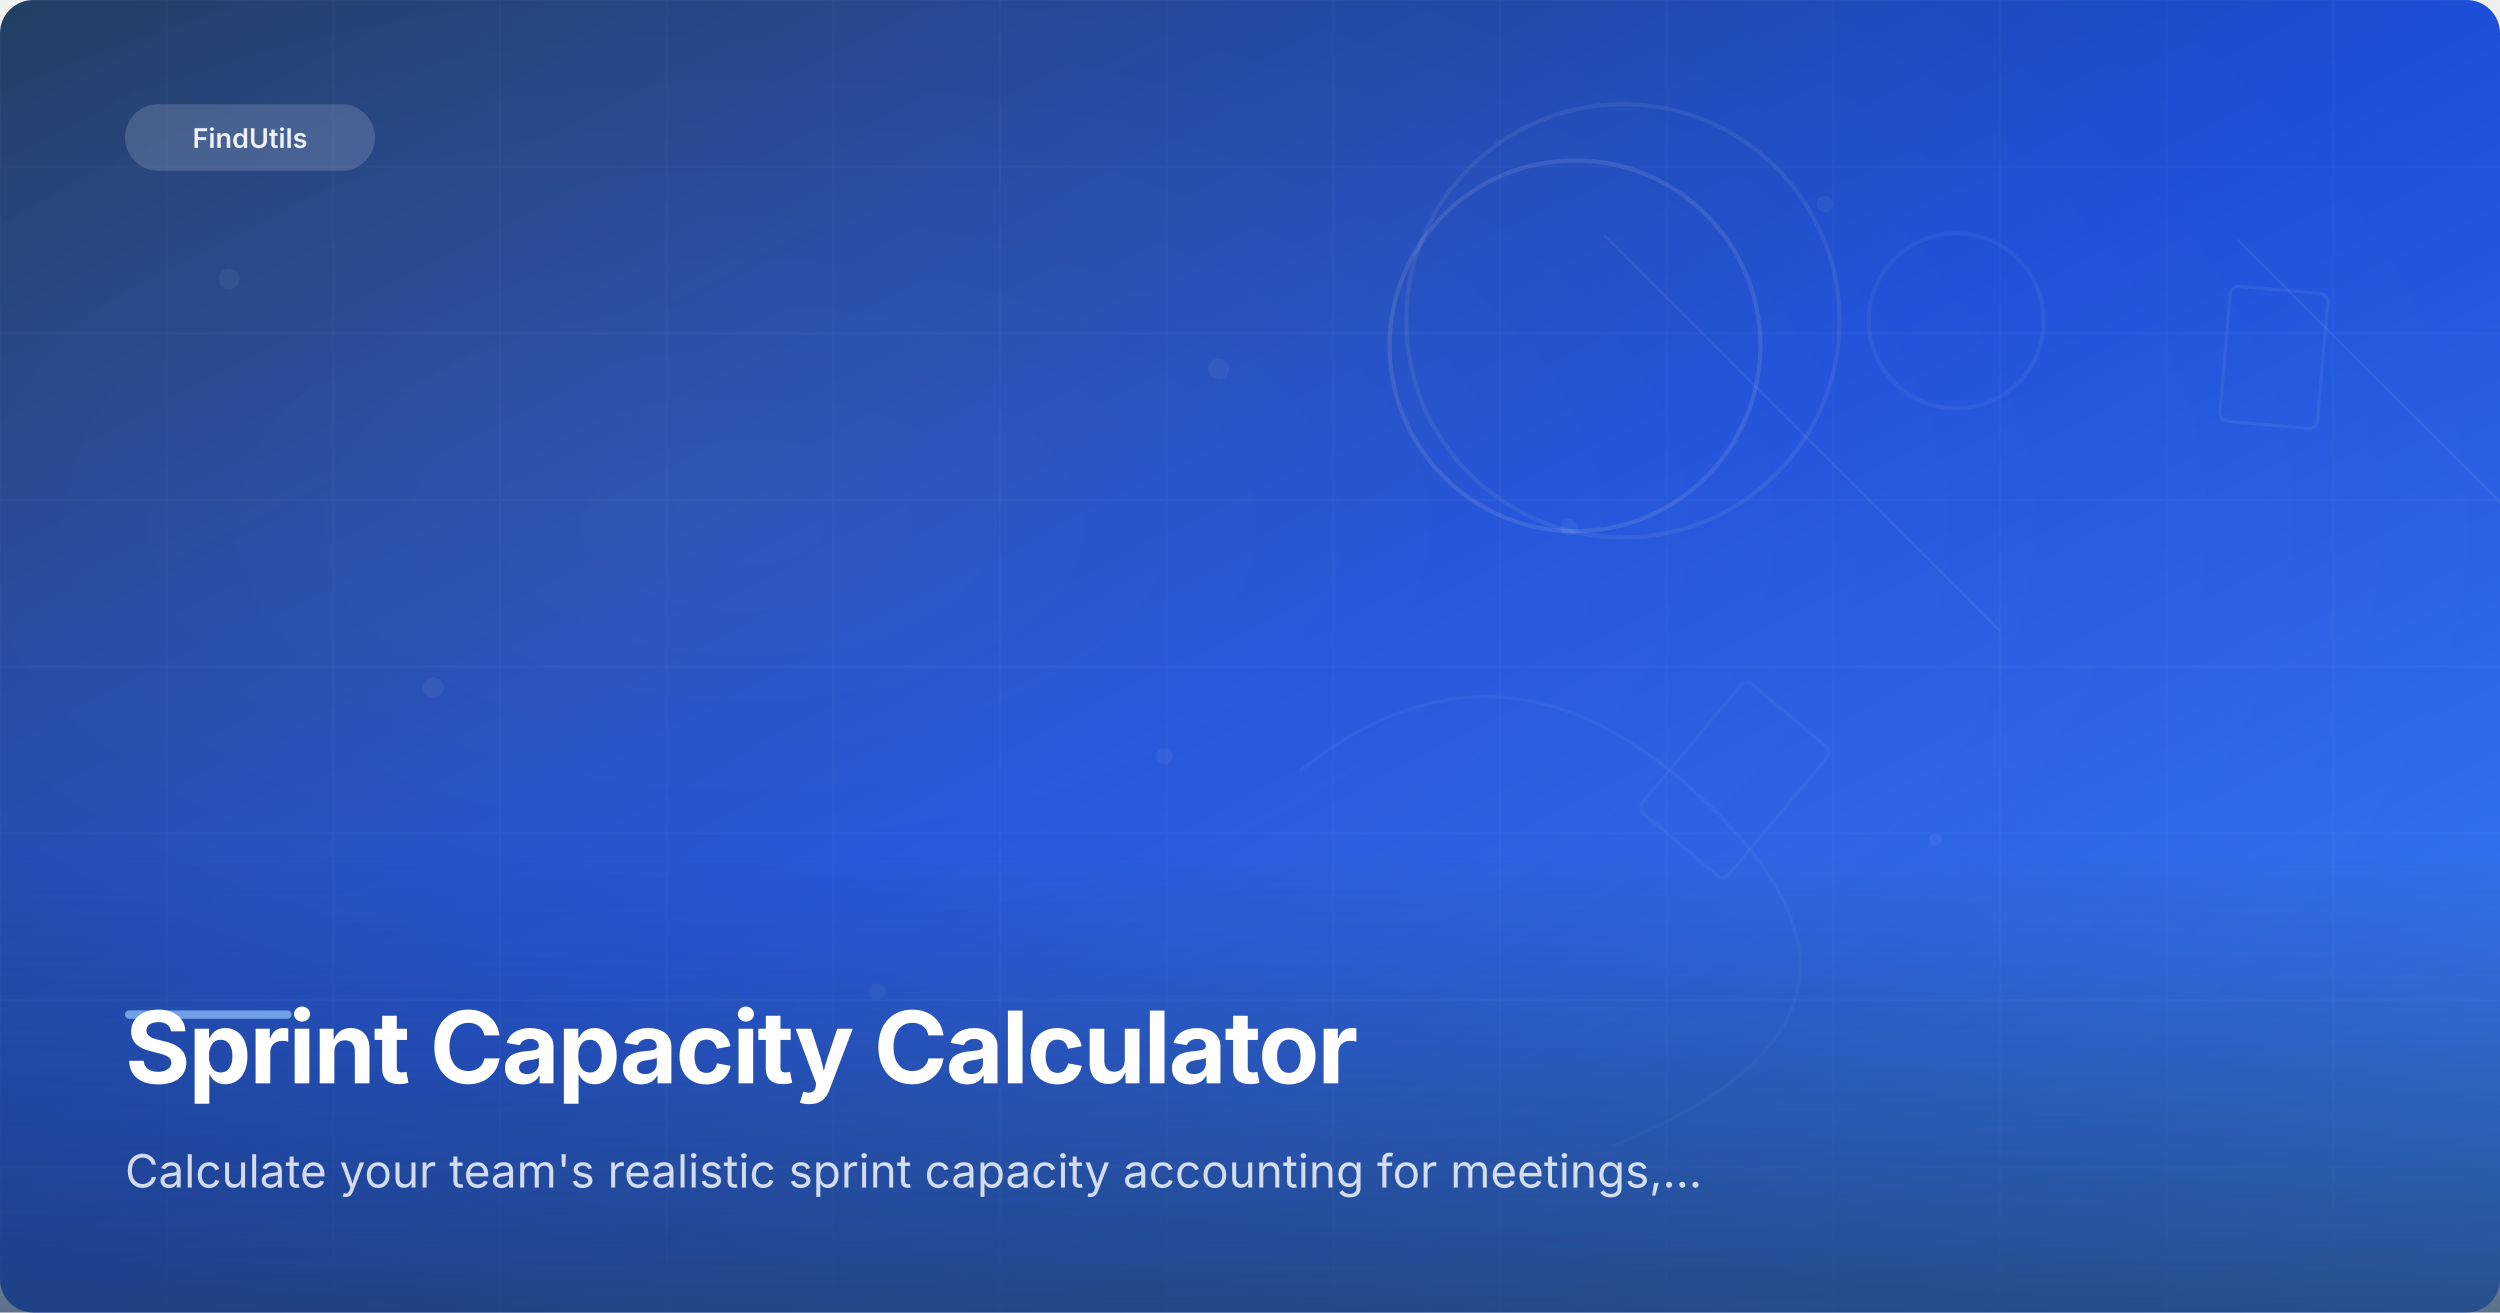
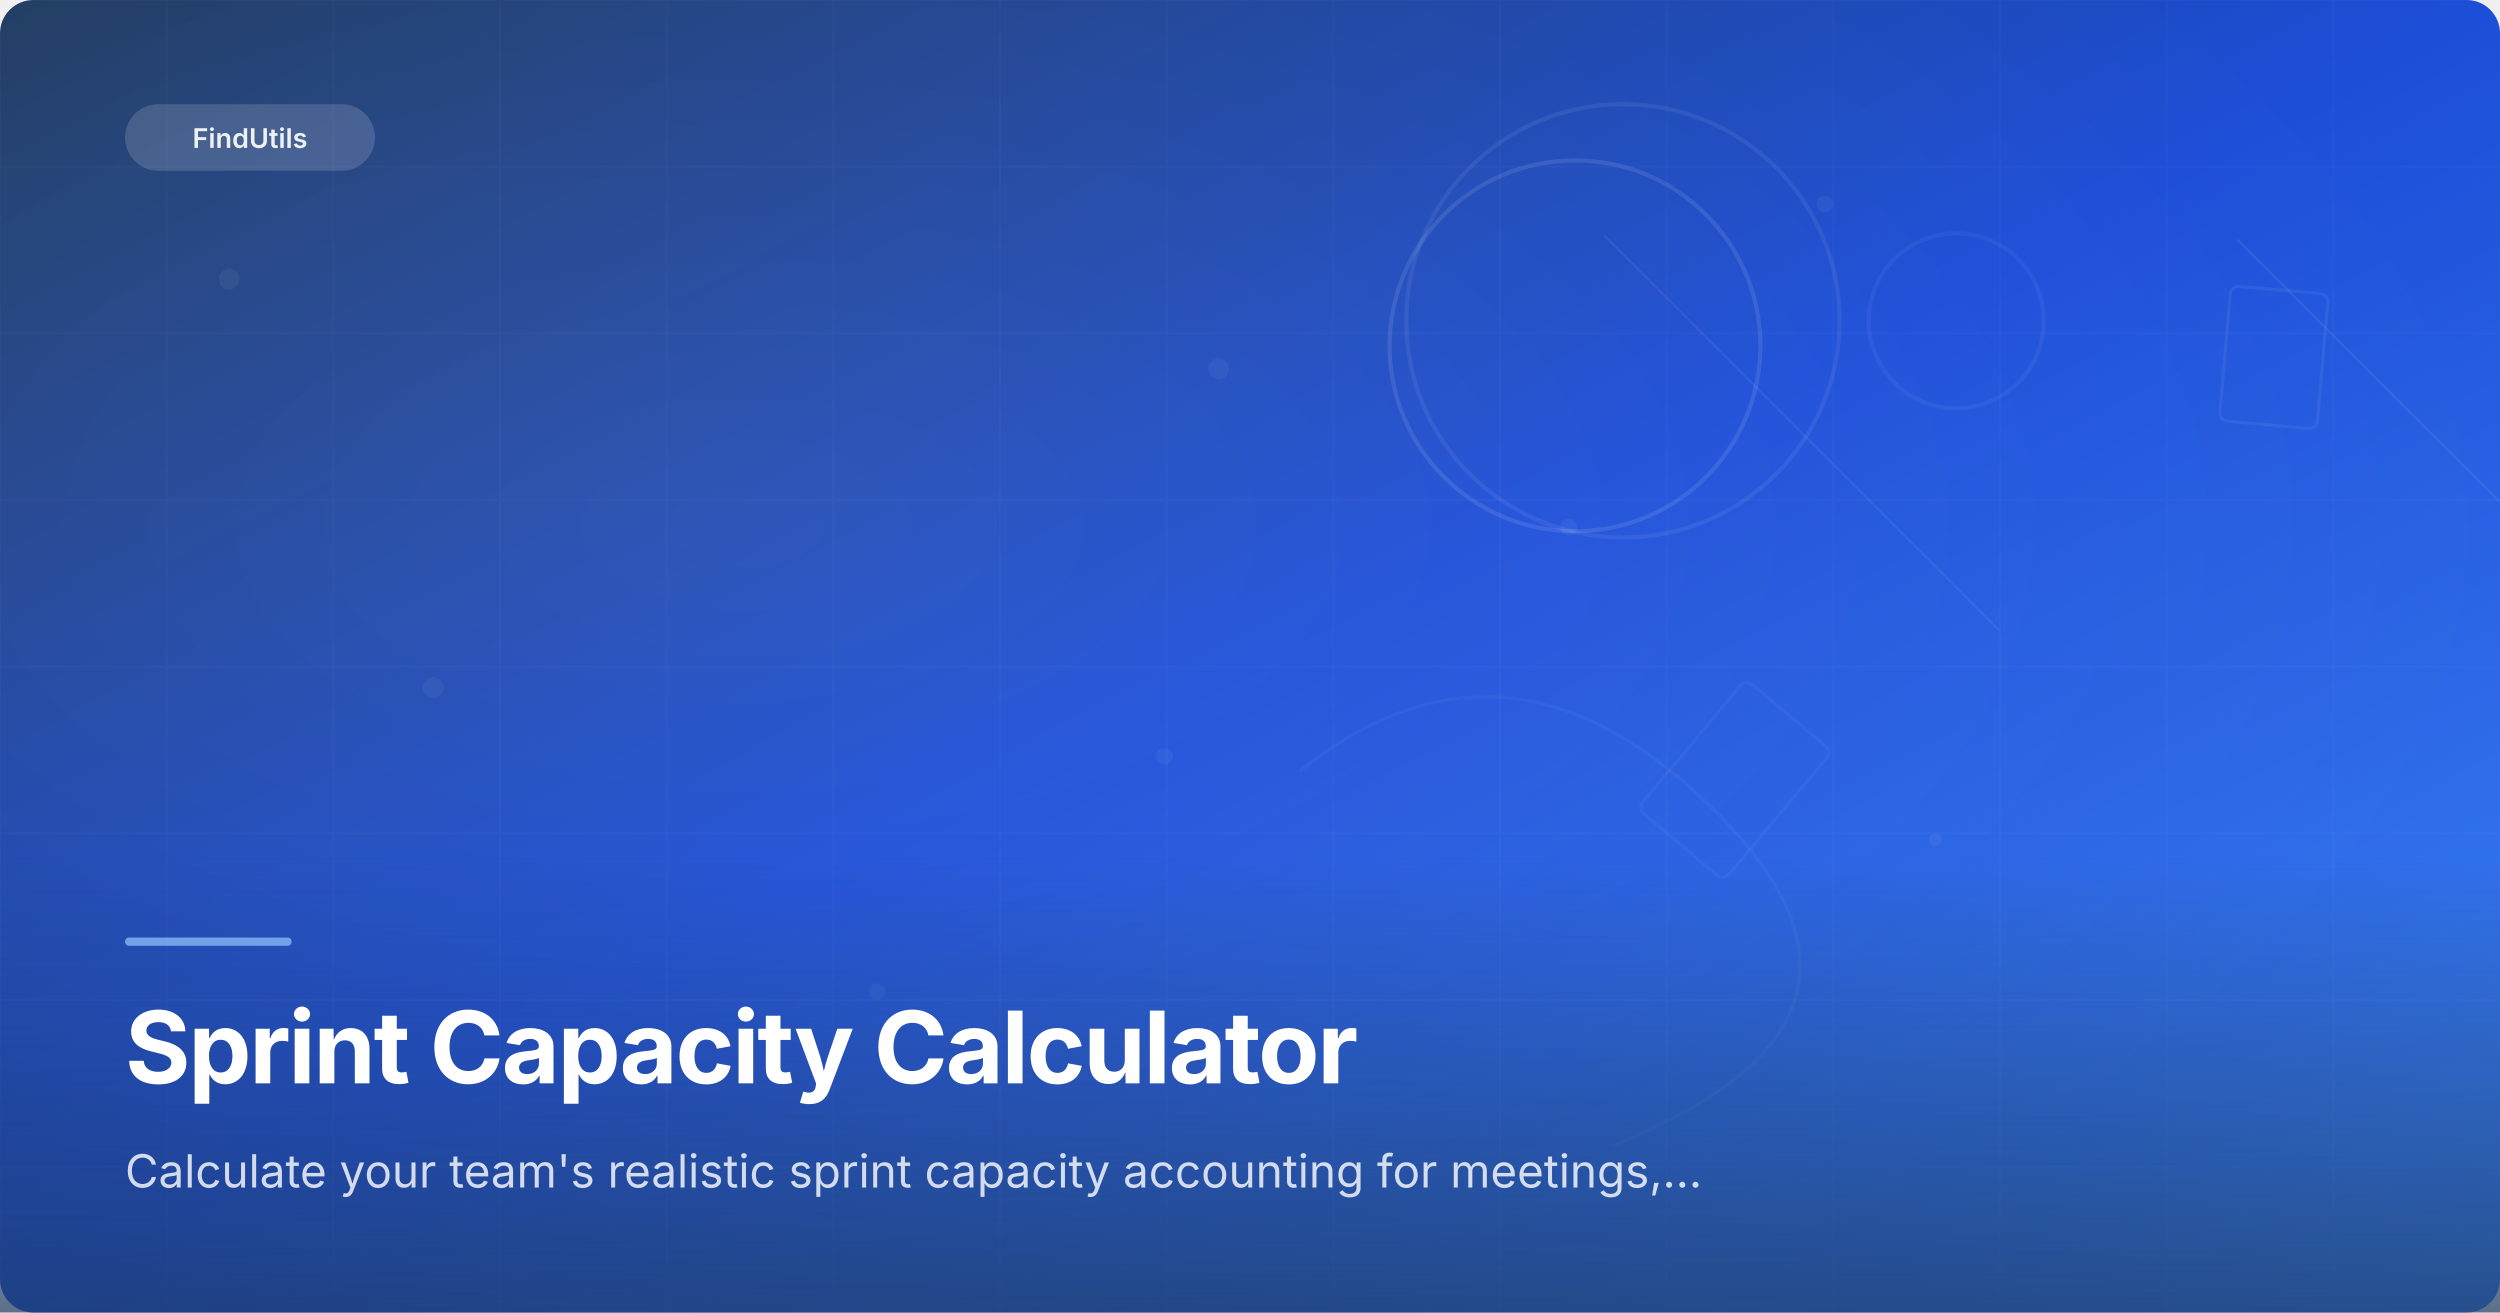
<svg xmlns="http://www.w3.org/2000/svg" width="1200" height="630" viewBox="0 0 1200 630">
  <defs>
    <linearGradient id="bg" x1="0%" y1="0%" x2="100%" y2="100%">
      <stop offset="0%" stop-color="#1e3a5f" />
      <stop offset="50%" stop-color="#1d4ed8" />
      <stop offset="100%" stop-color="#3b82f6" />
    </linearGradient>
    <radialGradient id="glow" cx="30%" cy="40%" r="70%">
      <stop offset="0%" stop-color="white" stop-opacity="0.08" />
      <stop offset="100%" stop-color="white" stop-opacity="0" />
    </radialGradient>
    <linearGradient id="bottom-fade" x1="0%" y1="0%" x2="0%" y2="100%">
      <stop offset="0%" stop-color="#1e3a5f" stop-opacity="0" />
      <stop offset="100%" stop-color="#1e3a5f" stop-opacity="0.7" />
    </linearGradient>
  </defs>
  <rect width="1200" height="630" rx="16" fill="url(#bg)" />
  <rect width="1200" height="630" rx="16" fill="url(#glow)" />
  <g opacity="0.025">
    <line x1="0" y1="0" x2="0" y2="630" stroke="white" stroke-width="1" />
    <line x1="80" y1="0" x2="80" y2="630" stroke="white" stroke-width="1" />
    <line x1="160" y1="0" x2="160" y2="630" stroke="white" stroke-width="1" />
    <line x1="240" y1="0" x2="240" y2="630" stroke="white" stroke-width="1" />
    <line x1="320" y1="0" x2="320" y2="630" stroke="white" stroke-width="1" />
    <line x1="400" y1="0" x2="400" y2="630" stroke="white" stroke-width="1" />
    <line x1="480" y1="0" x2="480" y2="630" stroke="white" stroke-width="1" />
    <line x1="560" y1="0" x2="560" y2="630" stroke="white" stroke-width="1" />
    <line x1="640" y1="0" x2="640" y2="630" stroke="white" stroke-width="1" />
    <line x1="720" y1="0" x2="720" y2="630" stroke="white" stroke-width="1" />
    <line x1="800" y1="0" x2="800" y2="630" stroke="white" stroke-width="1" />
    <line x1="880" y1="0" x2="880" y2="630" stroke="white" stroke-width="1" />
    <line x1="960" y1="0" x2="960" y2="630" stroke="white" stroke-width="1" />
    <line x1="1040" y1="0" x2="1040" y2="630" stroke="white" stroke-width="1" />
    <line x1="1120" y1="0" x2="1120" y2="630" stroke="white" stroke-width="1" />
    <line x1="0" y1="0" x2="1200" y2="0" stroke="white" stroke-width="1" />
    <line x1="0" y1="80" x2="1200" y2="80" stroke="white" stroke-width="1" />
    <line x1="0" y1="160" x2="1200" y2="160" stroke="white" stroke-width="1" />
    <line x1="0" y1="240" x2="1200" y2="240" stroke="white" stroke-width="1" />
    <line x1="0" y1="320" x2="1200" y2="320" stroke="white" stroke-width="1" />
    <line x1="0" y1="400" x2="1200" y2="400" stroke="white" stroke-width="1" />
    <line x1="0" y1="480" x2="1200" y2="480" stroke="white" stroke-width="1" />
    <line x1="0" y1="560" x2="1200" y2="560" stroke="white" stroke-width="1" />
  </g>
  <g>
    <circle cx="939" cy="154" r="42" fill="none" stroke="white" stroke-width="2" opacity="0.05" />
    <circle cx="756" cy="166" r="89" fill="none" stroke="white" stroke-width="2" opacity="0.10" />
    <circle cx="779" cy="154" r="104" fill="none" stroke="white" stroke-width="2" opacity="0.07" />
    <rect x="1068" y="139" width="47" height="65" rx="4" fill="none" stroke="white" stroke-width="1.5" opacity="0.06" transform="rotate(5, 1091, 171)" />
    <rect x="806" y="334" width="54" height="81" rx="4" fill="none" stroke="white" stroke-width="1.5" opacity="0.04" transform="rotate(40, 833, 374)" />
    <circle cx="421" cy="476" r="4" fill="white" opacity="0.05" />
    <circle cx="929" cy="403" r="3" fill="white" opacity="0.05" />
    <circle cx="110" cy="134" r="5" fill="white" opacity="0.05" />
    <circle cx="876" cy="98" r="4" fill="white" opacity="0.05" />
    <circle cx="585" cy="177" r="5" fill="white" opacity="0.05" />
    <circle cx="559" cy="363" r="4" fill="white" opacity="0.05" />
    <circle cx="753" cy="253" r="4" fill="white" opacity="0.05" />
    <circle cx="208" cy="330" r="5" fill="white" opacity="0.05" />
    <line x1="1074" y1="115" x2="1210" y2="251" stroke="white" stroke-width="1" opacity="0.07" />
    <line x1="770" y1="113" x2="960" y2="303" stroke="white" stroke-width="1" opacity="0.06" />
    <path d="M624 370 Q724 290 824 390 Q924 490 774 550" fill="none" stroke="white" stroke-width="1.5" opacity="0.04" />
  </g>
  <rect y="410" width="1200" height="220" fill="url(#bottom-fade)" />
  <g transform="translate(60, 50)">
    <rect width="120" height="32" rx="16" fill="white" opacity="0.15" />
    <text x="60" y="21" text-anchor="middle" font-family="system-ui, -apple-system, sans-serif" font-size="13" font-weight="600" fill="white" opacity="0.9">FindUtils</text>
  </g>
-   <rect x="60" y="485" width="80" height="4" rx="2" fill="#93c5fd" opacity="0.7" />
+   <rect x="60" y="450" width="80" height="4" rx="2" fill="#93c5fd" opacity="0.7" />
  <text x="60" y="520" font-family="system-ui, -apple-system, sans-serif" font-size="48" font-weight="700" fill="white" letter-spacing="-1">
    Sprint Capacity Calculator
  </text>
  <text x="60" y="570" font-family="system-ui, -apple-system, sans-serif" font-size="22" fill="white" opacity="0.8">
    Calculate your team's realistic sprint capacity accounting for meetings,...
  </text>
</svg>
